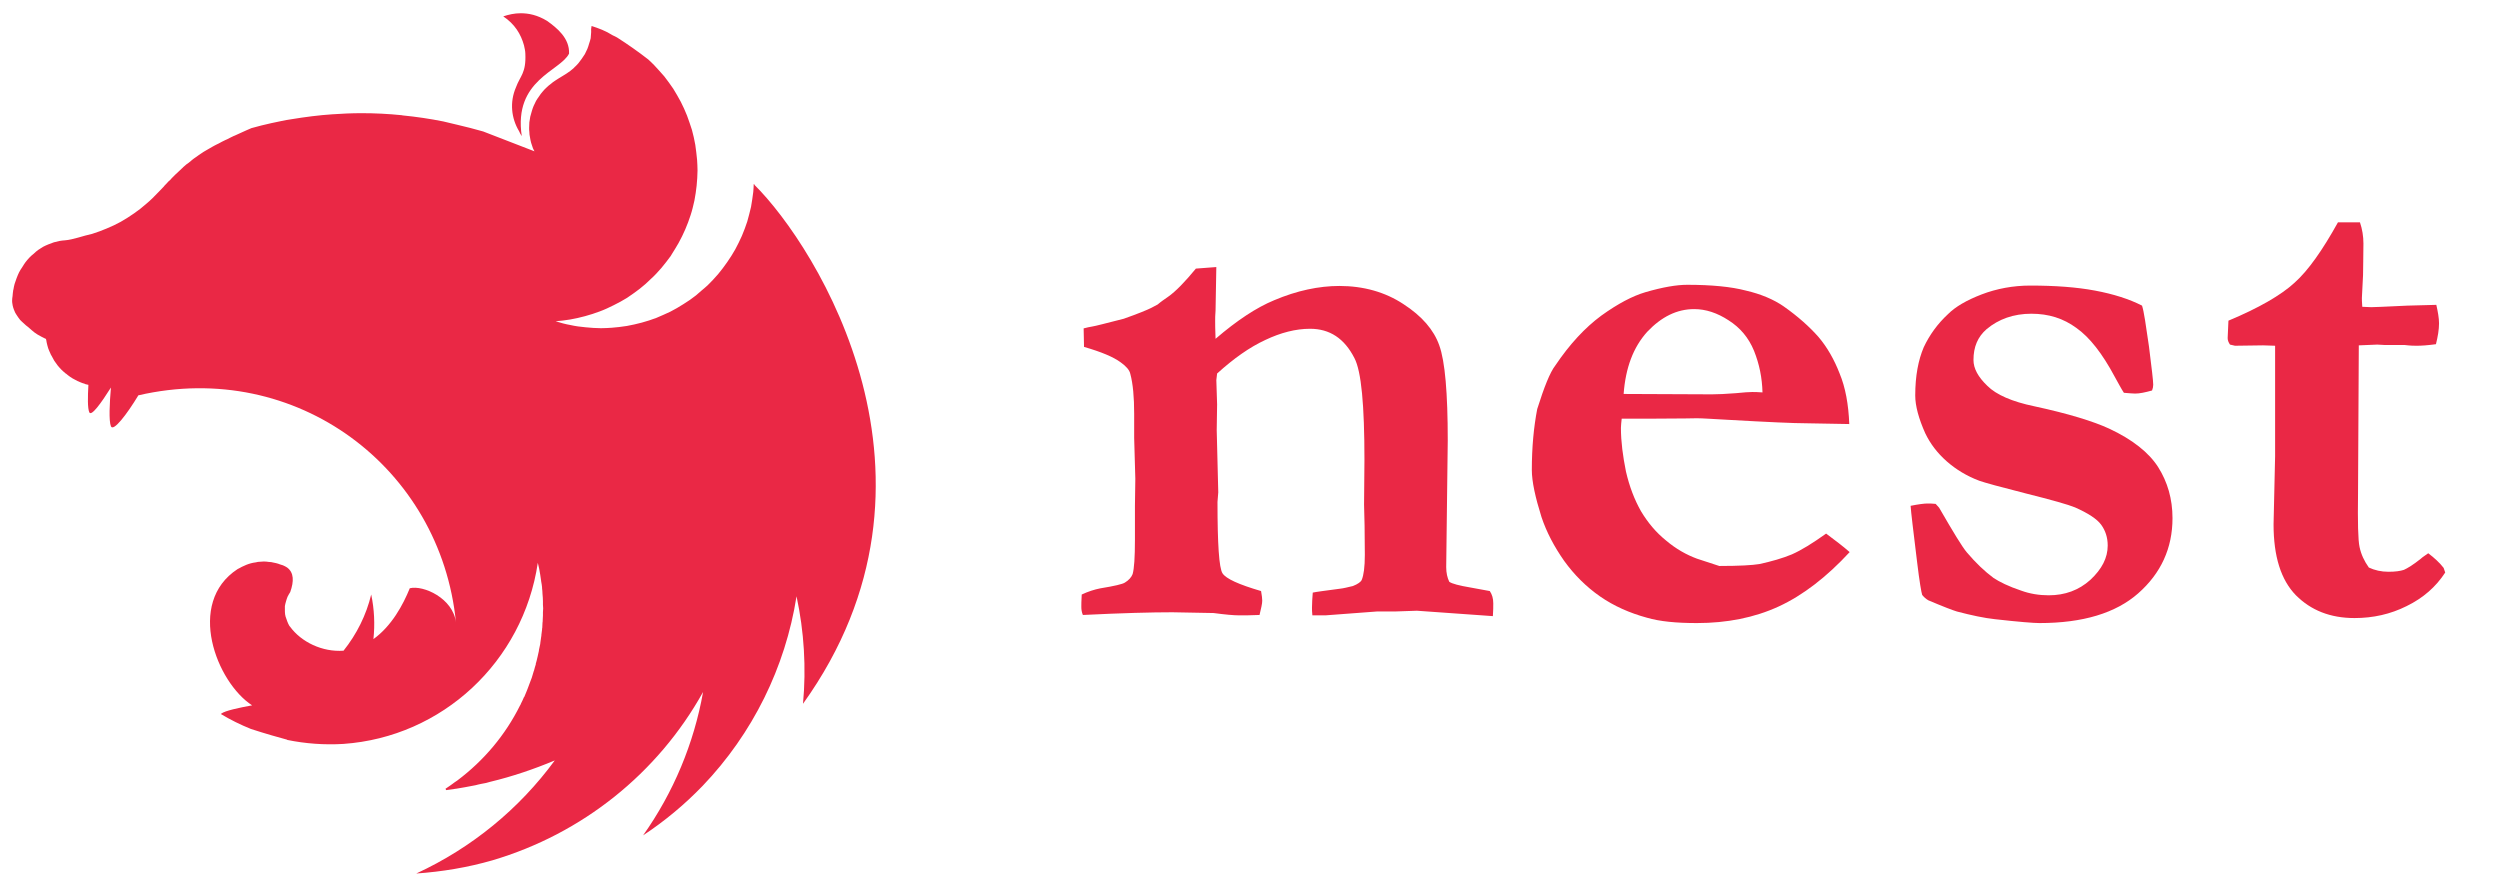
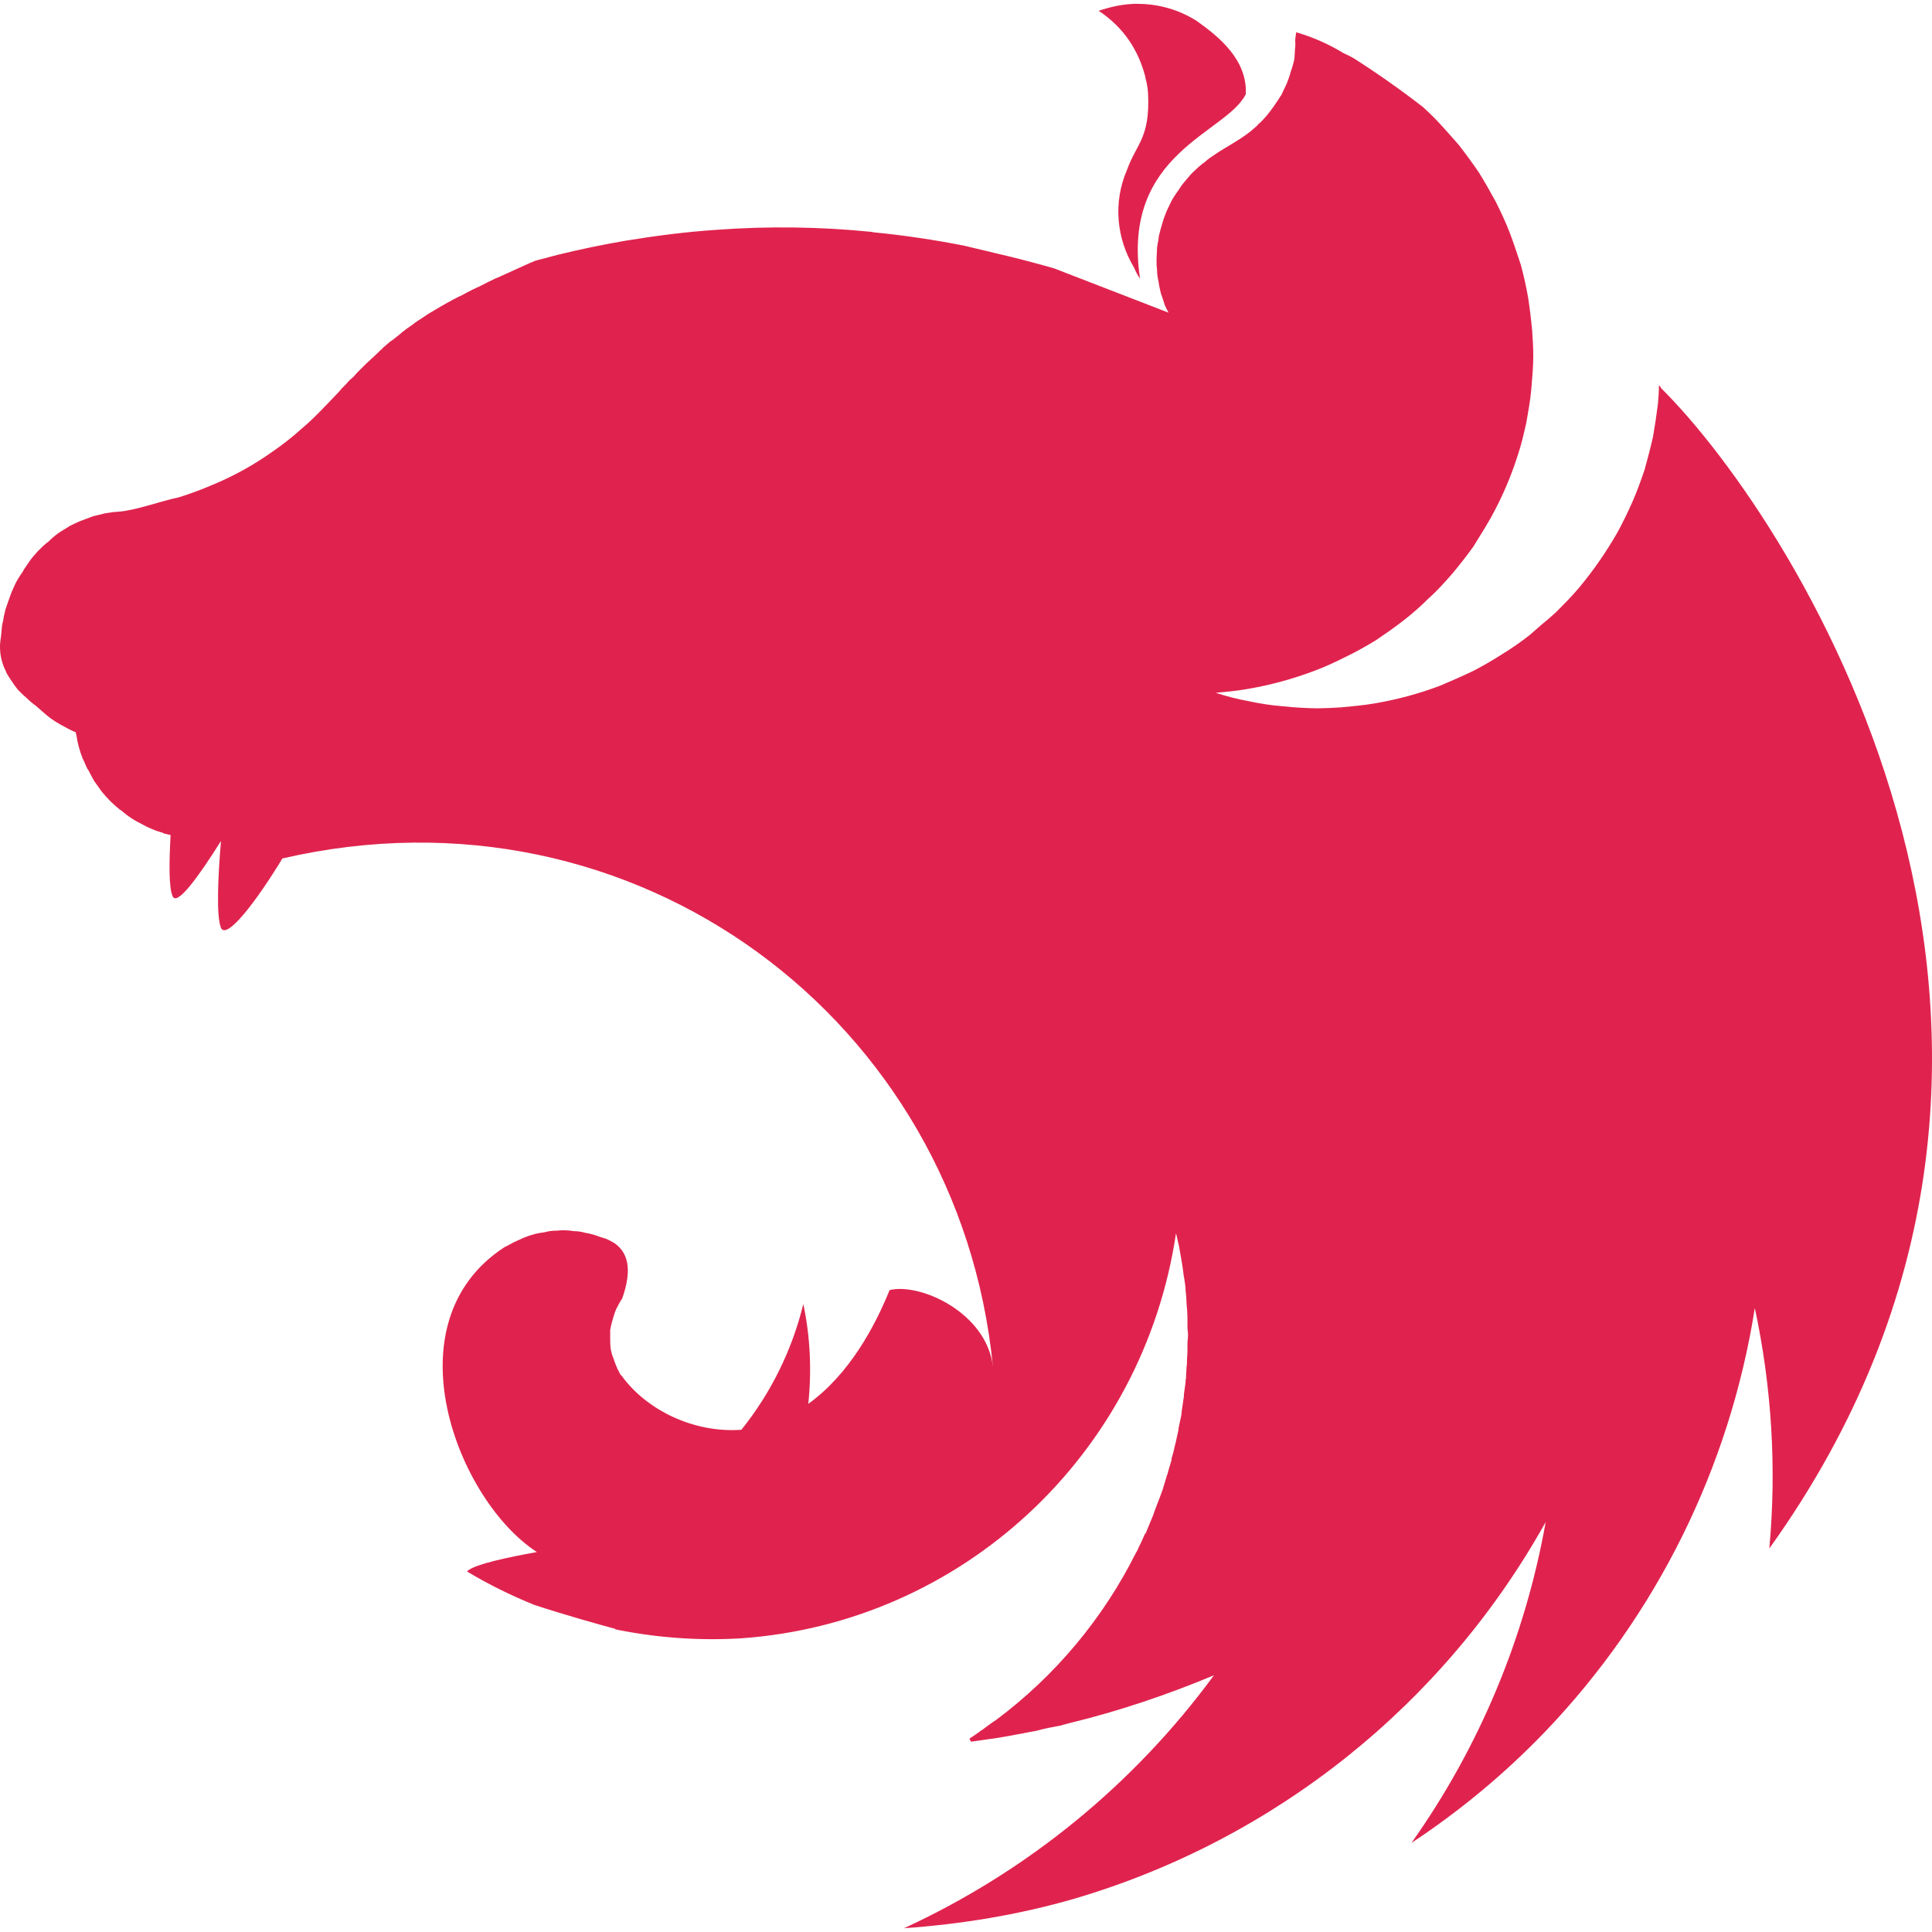
- <svg xmlns="http://www.w3.org/2000/svg" height="800" viewBox="0 0 595.312 211.667" width="2250">
-   <g fill="#ea2845" transform="translate(-25.4 -64.69581)">
-     <path d="m149.38 67.851c-1.487 0-2.868.319-4.142.744 2.709 1.806 4.196 4.196 4.939 6.904.053.372.159.637.213 1.009.053.319.106.637.106.956.213 4.674-1.222 5.258-2.231 8.019-1.54 3.558-1.115 7.382.744 10.462.159.372.372.797.637 1.168-2.018-13.437 9.188-15.455 11.259-19.65.159-3.665-2.868-6.108-5.258-7.807-2.284-1.381-4.355-1.806-6.267-1.806zm16.889 3.027c-.213 1.222-.053.903-.106 1.54-.053.425-.053.956-.106 1.381-.106.425-.213.85-.372 1.275-.106.425-.266.85-.425 1.275-.213.425-.372.797-.584 1.222-.159.213-.266.425-.425.637-.106.159-.213.319-.319.478-.266.372-.531.744-.797 1.062-.319.319-.584.69-.956.956v.053c-.319.266-.637.584-1.009.85-1.115.85-2.39 1.487-3.558 2.284-.372.266-.744.478-1.062.797-.372.266-.69.531-1.009.85-.372.319-.637.637-.956 1.009-.266.319-.584.69-.797 1.062-.266.372-.531.744-.744 1.115-.213.425-.372.797-.584 1.222-.159.425-.319.797-.425 1.222-.159.478-.266.903-.372 1.328-.053.213-.053.478-.106.69-.053.213-.053.425-.106.637 0 .425-.053.903-.053 1.328 0 .319 0 .637.053.956 0 .425.053.85.159 1.328.053.425.159.85.266 1.275.159.425.266.85.425 1.275.106.266.266.531.372.744l-12.215-4.727c-2.071-.584-4.089-1.115-6.161-1.593-1.115-.266-2.231-.531-3.346-.797-3.187-.637-6.426-1.115-9.666-1.434-.106 0-.159-.053-.266-.053-3.187-.319-6.32-.478-9.507-.478-2.337 0-4.674.106-6.957.266-3.24.213-6.479.637-9.719 1.168-.797.106-1.593.266-2.39.425-1.646.319-3.24.69-4.78 1.062-.797.213-1.593.425-2.39.637-.797.319-1.54.69-2.284 1.009-.584.266-1.168.531-1.753.797-.106.053-.213.053-.266.106-.531.266-1.009.478-1.487.744-.159.053-.266.106-.372.159-.584.266-1.168.584-1.646.85-.372.159-.744.372-1.062.531-.159.106-.372.213-.478.266-.478.266-.956.531-1.381.797-.478.266-.903.531-1.275.797-.372.266-.744.478-1.062.744-.053.053-.106.053-.159.106-.319.213-.69.478-1.009.744 0 0-.053.053-.106.106-.266.213-.531.425-.797.637-.106.053-.213.159-.319.213-.266.213-.531.478-.797.69-.053.106-.159.159-.213.213-.319.319-.637.584-.956.903-.053 0-.053.053-.106.106-.319.266-.637.584-.956.903-.053.053-.053.106-.106.106-.266.266-.531.531-.797.85-.106.106-.266.213-.372.319-.266.319-.584.637-.903.956-.053.106-.159.159-.213.266-.425.425-.797.85-1.222 1.275-.053.053-.106.106-.159.159-.85.903-1.753 1.806-2.709 2.602-.956.85-1.965 1.646-2.974 2.337-1.062.744-2.071 1.381-3.187 2.018-1.062.584-2.177 1.115-3.346 1.593-1.115.478-2.284.903-3.452 1.275-2.231.478-4.514 1.381-6.479 1.54-.425 0-.903.106-1.328.159-.478.106-.903.213-1.328.319-.425.159-.85.319-1.275.478-.425.159-.85.372-1.275.584-.372.266-.797.478-1.168.744-.372.266-.744.584-1.062.903-.372.266-.744.637-1.062.956-.319.372-.637.69-.903 1.062-.266.425-.584.797-.797 1.222-.266.372-.531.797-.744 1.221-.213.478-.425.903-.584 1.381-.159.425-.319.903-.478 1.381-.106.425-.213.85-.266 1.275 0 .053-.053.106-.053.159-.106.478-.106 1.115-.159 1.434-.053.372-.106.69-.106 1.062 0 .213 0 .478.053.69.053.372.106.69.213 1.009.106.319.213.637.372.956v.053c.159.319.372.637.584.956.213.319.425.637.69.956.266.266.584.584.903.85.319.319.637.584 1.009.85 1.275 1.115 1.593 1.487 3.24 2.337.266.159.531.266.85.425.053 0 .106.053.159.053 0 .106 0 .159.053.266.053.425.159.85.266 1.275.106.478.266.903.425 1.275.159.319.266.637.425.956.053.106.106.213.159.266.213.425.425.797.637 1.168.266.372.531.744.797 1.115.266.319.584.69.903 1.009.319.319.637.584 1.009.903 0 0 .053.053.106.053.319.266.637.531.956.744.372.266.744.478 1.168.69.372.213.797.425 1.222.584.319.159.69.266 1.062.372.053.053.106.053.213.106.213.053.478.106.69.159-.159 2.868-.213 5.576.213 6.532.478 1.062 2.815-2.177 5.152-5.895-.319 3.665-.531 7.966 0 9.241.584 1.328 3.771-2.815 6.532-7.382 37.654-8.71 72.016 17.314 75.627 54.065-.69-5.736-7.754-8.922-10.994-8.126-1.593 3.93-4.302 8.975-8.657 12.109.372-3.505.213-7.117-.531-10.622-1.168 4.886-3.452 9.453-6.586 13.383-5.045.372-10.091-2.071-12.746-5.736-.213-.159-.266-.478-.425-.69-.159-.372-.319-.744-.425-1.115-.159-.372-.266-.744-.319-1.115-.053-.372-.053-.744-.053-1.168 0-.266 0-.531 0-.797.053-.372.159-.744.266-1.115.106-.372.213-.744.372-1.115.213-.372.372-.744.637-1.115.903-2.549.903-4.62-.744-5.842-.319-.213-.637-.372-1.009-.531-.213-.053-.478-.159-.69-.213-.159-.053-.266-.106-.425-.159-.372-.106-.744-.213-1.115-.266-.372-.106-.744-.159-1.115-.159-.372-.053-.797-.106-1.168-.106-.266 0-.531.053-.797.053-.425 0-.797.053-1.168.159-.372.053-.744.106-1.115.212-.372.106-.744.213-1.115.372-.372.159-.69.319-1.062.478-.319.159-.637.372-1.009.531-12.374 8.073-4.992 26.979 3.452 32.45-3.187.584-6.426 1.275-7.329 1.965-.053.053-.106.106-.106.106 2.284 1.381 4.674 2.549 7.17 3.558 3.399 1.115 7.01 2.124 8.604 2.549v.053c4.408.903 8.869 1.222 13.383.956 23.527-1.646 42.806-19.544 46.311-43.125.106.478.213.903.319 1.381.159.956.372 1.965.478 2.974v.053c.106.478.159.956.213 1.381v.213c.053.478.106.956.106 1.381.053.584.106 1.168.106 1.753v.85c0 .266.053.584.053.85 0 .319-.053.637-.053.956v.744c0 .372-.053.69-.053 1.062 0 .212 0 .425-.053.69 0 .372-.053.744-.053 1.168-.053.159-.053.319-.053.478-.053.425-.106.797-.159 1.222 0 .159 0 .319-.053.478-.053.531-.159 1.009-.212 1.54v.053.053c-.106.478-.213 1.009-.319 1.487v.159c-.106.478-.213.956-.319 1.434 0 .053-.053.159-.053.213-.106.478-.213.956-.372 1.434v.159c-.159.531-.319 1.009-.425 1.487-.053.053-.053.106-.053.106-.159.531-.319 1.062-.478 1.593-.213.531-.372 1.009-.584 1.54-.213.531-.372 1.062-.584 1.54-.213.531-.425 1.009-.637 1.54h-.053c-.213.478-.425 1.009-.69 1.487-.053.159-.106.266-.159.372-.053.053-.053.106-.106.159-3.452 6.957-8.551 13.065-14.924 17.845-.425.266-.85.584-1.275.903-.106.106-.266.159-.372.266-.372.266-.744.531-1.168.797l.159.319h.053c.744-.106 1.487-.213 2.231-.319h.053c1.381-.213 2.762-.478 4.143-.744.372-.053.797-.159 1.168-.266.266-.053.478-.106.744-.159.372-.053.744-.159 1.115-.212.319-.106.637-.159.956-.266 5.311-1.275 10.462-3.027 15.402-5.098-8.444 11.525-19.757 20.819-32.981 26.926 6.108-.425 12.215-1.434 18.11-3.133 21.403-6.32 39.407-20.713 50.188-40.097-2.177 12.268-7.064 23.952-14.286 34.149 5.152-3.399 9.878-7.329 14.18-11.79 11.896-12.428 19.703-28.201 22.359-45.143 1.806 8.391 2.337 17.048 1.54 25.599 38.345-53.481 3.187-108.927-11.525-123.532-.053-.106-.106-.159-.106-.266-.053.053-.053.053-.053.106 0-.053 0-.053-.053-.106 0 .637-.053 1.275-.106 1.912-.159 1.222-.319 2.39-.531 3.558-.266 1.168-.584 2.337-.903 3.505-.372 1.115-.797 2.284-1.275 3.399-.478 1.062-1.009 2.177-1.593 3.24-.584 1.009-1.222 2.071-1.912 3.027-.69 1.009-1.434 1.965-2.177 2.868-.797.956-1.646 1.806-2.496 2.655-.531.478-1.009.903-1.54 1.328-.425.372-.797.69-1.222 1.062-.956.744-1.912 1.434-2.974 2.071-1.009.637-2.071 1.275-3.133 1.806-1.115.531-2.231 1.009-3.346 1.487-1.115.425-2.284.797-3.452 1.115-1.168.319-2.39.584-3.558.797-1.221.213-2.443.319-3.611.425-.85.053-1.699.106-2.549.106-1.222 0-2.443-.106-3.611-.213-1.222-.106-2.443-.266-3.611-.531-1.222-.213-2.39-.531-3.558-.903h-.053c1.168-.106 2.337-.213 3.505-.425 1.221-.213 2.39-.478 3.558-.797 1.168-.319 2.337-.69 3.452-1.115 1.168-.425 2.284-.956 3.346-1.487 1.115-.531 2.124-1.115 3.187-1.753 1.009-.69 2.018-1.381 2.974-2.124.956-.744 1.859-1.54 2.709-2.39.903-.797 1.699-1.7 2.496-2.602.797-.956 1.54-1.912 2.231-2.868.106-.159.213-.372.319-.531.531-.85 1.062-1.699 1.54-2.549.584-1.062 1.115-2.124 1.593-3.24.478-1.115.903-2.231 1.275-3.399.372-1.115.637-2.284.903-3.452.213-1.222.425-2.39.531-3.558.106-1.222.213-2.443.213-3.611 0-.85-.053-1.699-.106-2.549-.106-1.222-.266-2.39-.425-3.558-.213-1.222-.478-2.39-.797-3.558-.372-1.115-.744-2.284-1.168-3.399-.425-1.115-.956-2.231-1.487-3.293-.584-1.062-1.168-2.124-1.806-3.133-.69-1.009-1.381-1.965-2.124-2.921-.797-.903-1.593-1.806-2.443-2.709-.425-.425-.903-.903-1.381-1.328-2.39-1.859-4.886-3.611-7.382-5.205-.372-.213-.69-.372-1.062-.531-1.753-1.115-3.399-1.699-5.045-2.231z" fill-rule="evenodd" />
-     <path d="m282.982 206.268c1.561-.735 3.031-1.194 4.409-1.47 3.398-.551 5.327-1.01 5.878-1.378.918-.551 1.561-1.286 1.837-2.021.368-1.286.551-3.949.551-8.174v-7.991l.092-6.521-.276-9.736v-5.786c0-3.858-.276-7.072-.918-9.46-.184-.918-1.01-1.837-2.296-2.755-1.745-1.286-4.592-2.48-8.726-3.674l-.092-4.409c.735-.184 1.47-.368 2.113-.459.643-.092 3.123-.735 7.44-1.837 3.398-1.194 5.603-2.112 6.521-2.572.368-.184.827-.459 1.561-.827.735-.643 1.561-1.194 2.48-1.837 1.837-1.286 4.041-3.582 6.613-6.705l4.868-.368-.184 10.379c-.092 1.01-.092 1.837-.092 2.48 0 .551 0 1.929.092 4.225 5.143-4.409 9.736-7.44 13.961-9.185 5.419-2.296 10.654-3.398 15.522-3.398 5.786 0 10.93 1.47 15.247 4.317 4.409 2.847 7.256 6.154 8.542 9.828 1.378 3.766 2.021 11.389 2.021 22.686l-.368 30.126c0 1.378.276 2.572.735 3.49.643.459 2.388.918 5.144 1.378l4.501.827c.551.827.827 1.745.827 2.939 0 .735 0 1.745-.092 3.031l-18.094-1.286-5.327.184h-4.225l-12.216.918h-3.123c-.092-.827-.092-1.378-.092-1.837 0-1.102.092-2.296.184-3.582.827-.184 3.031-.459 6.429-.918.918-.092 1.929-.368 3.123-.643 1.194-.459 1.929-1.01 2.113-1.47.459-1.102.735-3.031.735-5.97 0-5.235-.092-9.185-.184-11.94l.092-10.654c0-13.042-.735-21.125-2.388-24.248-2.388-4.684-5.878-6.98-10.562-6.98-3.398 0-6.98.918-10.654 2.664-3.766 1.745-7.531 4.409-11.481 7.991l-.184 1.561.184 5.786-.092 6.154.368 14.787-.184 2.296c0 10.011.368 15.706 1.194 16.992.827 1.286 3.858 2.664 9.185 4.225.184 1.01.276 1.837.276 2.296 0 .735-.276 1.837-.643 3.398-1.929.092-3.582.092-4.868.092-1.286 0-3.307-.184-6.062-.551l-9.828-.183c-4.96 0-12.032.184-21.309.643-.276-.643-.368-1.286-.368-1.929 0-.459 0-1.47.092-2.939z" />
-     <path d="m391.454 162.089c1.653-5.235 3.031-8.725 4.317-10.379 3.398-5.052 7.072-9.001 10.93-11.848 3.949-2.847 7.44-4.684 10.562-5.603 4.133-1.194 7.348-1.745 9.92-1.745 5.786 0 10.471.459 13.961 1.378 3.582.827 6.613 2.113 9.001 3.766 3.398 2.388 6.154 4.868 8.266 7.256 2.112 2.48 3.766 5.419 5.052 8.726 1.378 3.306 2.113 7.348 2.296 12.032l-10.287-.184c-2.847 0-9.001-.276-18.645-.827-3.582-.184-5.97-.368-7.348-.368-.459 0-3.766.092-9.92.092h-7.991c-.092.918-.184 1.653-.184 2.204 0 3.307.459 6.705 1.194 10.379.827 3.582 2.021 6.705 3.582 9.46 1.653 2.755 3.582 5.052 5.97 6.98 2.388 2.021 4.868 3.398 7.348 4.317l5.327 1.745c4.776 0 7.899-.184 9.552-.459 2.939-.643 5.511-1.378 7.715-2.296 2.296-1.01 4.96-2.664 8.174-4.96 2.204 1.653 4.041 3.031 5.603 4.409-5.419 5.878-11.114 10.287-16.9 12.951-5.786 2.664-12.308 3.949-19.472 3.949-4.868 0-8.817-.368-11.94-1.286-4.041-1.102-7.807-2.755-11.114-5.052-3.306-2.296-6.154-5.143-8.542-8.45-2.388-3.398-4.225-6.889-5.419-10.471-1.47-4.684-2.296-8.45-2.296-11.205 0-5.419.459-10.195 1.286-14.512zm53.639-3.949c-.092-3.49-.735-6.705-2.021-9.92-1.286-3.123-3.307-5.511-6.062-7.256-2.664-1.745-5.419-2.664-8.174-2.664-4.133 0-7.807 1.837-11.205 5.419-3.307 3.674-5.143 8.542-5.603 14.787l21.033.092c1.378 0 3.307-.092 5.695-.276 1.837-.184 3.123-.276 3.858-.276.551 0 1.378 0 2.48.092z" />
-     <path d="m480.363 185.143c1.837-.368 3.215-.551 4.041-.551.459 0 1.102 0 1.929.092l.827.918c3.398 5.878 5.511 9.368 6.613 10.654 2.112 2.48 4.225 4.501 6.338 6.062 1.378.919 3.582 2.021 6.613 3.031 2.021.735 4.225 1.102 6.521 1.102 3.858 0 7.164-1.194 9.92-3.674 2.755-2.572 4.133-5.235 4.133-8.174 0-1.929-.551-3.582-1.561-4.96-1.01-1.378-3.123-2.755-6.246-4.133-1.561-.643-5.419-1.745-11.665-3.307-6.154-1.561-9.828-2.572-11.114-3.031-2.939-1.102-5.511-2.664-7.715-4.592-2.296-2.021-3.949-4.225-5.143-6.705-1.561-3.49-2.388-6.521-2.388-9.001 0-4.684.735-8.45 2.021-11.481 1.378-2.939 3.307-5.603 5.786-7.899 1.745-1.745 4.409-3.307 7.991-4.684 3.582-1.378 7.531-2.113 11.573-2.113 5.878 0 11.022.368 15.43 1.194 4.409.827 8.174 2.021 11.205 3.582.459 1.378.918 4.684 1.653 9.736.643 5.144 1.01 8.174 1.01 9.093 0 .459-.092.918-.276 1.378-1.653.459-2.939.735-4.041.735-.551 0-1.47-.092-2.664-.184-.551-.827-1.286-2.204-2.204-3.858-2.939-5.511-5.97-9.368-9.093-11.573-3.123-2.296-6.613-3.398-10.746-3.398-4.225 0-7.807 1.286-10.654 3.674-2.112 1.837-3.123 4.225-3.123 7.348 0 2.021 1.102 4.041 3.307 6.154 2.112 2.112 5.878 3.766 11.205 4.868 8.083 1.745 14.053 3.582 17.818 5.327 5.511 2.572 9.46 5.695 11.665 9.185 2.204 3.49 3.398 7.532 3.398 12.124 0 7.164-2.755 13.134-8.174 17.91-5.327 4.684-13.134 7.072-23.513 7.072-1.286 0-4.868-.276-10.562-.918-2.572-.276-5.603-.918-9.093-1.837-.918-.276-3.123-1.102-6.797-2.664-.643-.368-1.102-.827-1.47-1.286-.184-.551-.643-3.123-1.194-7.715-.918-7.532-1.47-12.032-1.561-13.502z" />
-     <path d="m556.045 141.056c7.256-3.031 12.491-6.062 15.706-9.001 3.307-2.939 6.705-7.807 10.379-14.42h5.235c.551 1.653.827 3.307.827 5.052 0 3.215-.092 5.695-.092 7.532l-.276 5.419c0 .276 0 1.01.092 2.112l2.112.092c.276 0 3.215-.092 8.634-.368.459 0 2.755-.092 6.889-.184.368 1.653.643 3.123.643 4.409 0 1.47-.276 3.123-.735 4.96-2.021.276-3.49.368-4.592.368-.459 0-1.47 0-2.939-.184h-4.776l-1.653-.092-4.409.184-.184 35.269c-.092 6.797 0 11.114.368 12.767.368 1.745 1.102 3.306 2.204 4.868 1.378.643 2.939 1.01 4.684 1.01 1.653 0 2.847-.184 3.674-.459.827-.368 2.204-1.194 4.041-2.664.367-.368 1.01-.735 1.745-1.286 1.47 1.102 2.755 2.296 3.674 3.49l.368 1.102c-2.204 3.398-5.235 6.062-9.185 7.991-3.858 1.929-7.991 2.847-12.399 2.847-5.786 0-10.379-1.837-13.961-5.419-3.582-3.674-5.327-9.277-5.327-16.9l.368-16.165v-26.36l-2.847-.092-6.705.092-1.194-.276c-.368-.551-.551-1.01-.551-1.561 0-.368.092-1.745.184-4.133z" />
-   </g>
+ <svg xmlns="http://www.w3.org/2000/svg" fill="#E0234E" role="img" viewBox="0 0 24 24">
+   <path d="M14.131.047c-.173 0-.334.037-.483.087.316.21.49.49.576.806.007.043.019.074.025.117a.681.681 0 0 1 .013.112c.024.545-.143.614-.26.936-.18.415-.13.861.086 1.22a.74.74 0 0 0 .074.137c-.235-1.568 1.073-1.803 1.314-2.293.019-.428-.334-.713-.613-.911a1.37 1.37 0 0 0-.732-.21zM16.102.4c-.024.143-.006.106-.012.18-.006.05-.006.112-.012.161-.013.05-.025.1-.044.149-.012.05-.03.1-.05.149l-.067.142c-.02.025-.031.05-.05.075l-.037.055a2.152 2.152 0 0 1-.093.124c-.037.038-.068.081-.112.112v.006c-.037.031-.074.068-.118.1-.13.099-.278.173-.415.266-.043.03-.087.056-.124.093a.906.906 0 0 0-.118.099c-.043.037-.074.074-.111.118-.031.037-.068.08-.093.124a1.582 1.582 0 0 0-.087.13c-.025.05-.043.093-.068.142-.019.05-.037.093-.05.143a2.007 2.007 0 0 0-.043.155c-.006.025-.006.056-.012.08-.007.025-.007.05-.013.075 0 .05-.006.105-.006.155 0 .037 0 .074.006.111 0 .05.006.1.019.155.006.05.018.1.03.15.02.049.032.098.05.148.013.03.031.062.044.087l-1.426-.552c-.241-.068-.477-.13-.719-.186l-.39-.093c-.372-.074-.75-.13-1.128-.167-.013 0-.019-.006-.031-.006A11.082 11.082 0 0 0 8.9 2.855c-.378.025-.756.074-1.134.136a12.45 12.45 0 0 0-.837.174l-.279.074c-.092.037-.18.08-.266.118l-.205.093c-.012.006-.024.006-.03.012-.063.031-.118.056-.174.087a2.738 2.738 0 0 0-.236.118c-.043.018-.086.043-.124.062a.559.559 0 0 1-.055.03c-.056.032-.112.063-.162.094a1.56 1.56 0 0 0-.148.093c-.044.03-.087.055-.124.086-.006.007-.013.007-.019.013-.037.025-.08.056-.118.087l-.012.012-.093.074c-.012.007-.025.019-.037.025-.031.025-.062.056-.093.08-.006.013-.019.02-.025.025-.037.038-.074.069-.111.106-.007 0-.007.006-.013.012a1.742 1.742 0 0 0-.111.106c-.007.006-.007.012-.013.012a1.454 1.454 0 0 0-.093.1c-.012.012-.03.024-.043.036a1.374 1.374 0 0 1-.106.112c-.006.012-.018.019-.024.03-.05.05-.093.1-.143.15l-.018.018c-.1.106-.205.211-.317.304-.111.1-.229.192-.347.273a3.777 3.777 0 0 1-.762.421c-.13.056-.267.106-.403.149-.26.056-.527.161-.756.18-.05 0-.105.012-.155.018l-.155.037-.149.056c-.05.019-.099.044-.148.068-.044.031-.093.056-.137.087a1.011 1.011 0 0 0-.124.106c-.043.03-.087.074-.124.111-.037.043-.074.08-.105.124-.031.05-.068.093-.093.143a1.092 1.092 0 0 0-.087.142c-.025.056-.05.106-.068.161-.019.05-.037.106-.056.161-.012.05-.025.1-.03.15 0 .005-.007.012-.007.018-.012.056-.012.13-.019.167C.006 7.95 0 7.986 0 8.03a.657.657 0 0 0 .074.31v.006c.019.037.044.075.069.112.024.037.05.074.08.111.031.031.068.069.106.1a.906.906 0 0 0 .117.099c.149.13.186.173.378.272.031.019.062.031.1.05.006 0 .012.006.018.006 0 .013 0 .019.006.031a1.272 1.272 0 0 0 .08.298c.02.037.032.074.05.111.007.013.013.025.02.031.024.05.049.093.073.137l.093.13c.031.037.069.08.106.118.037.037.074.068.118.105 0 0 .006.006.012.006.037.031.074.062.112.087a.986.986 0 0 0 .136.08c.043.025.093.05.142.069a.73.73 0 0 0 .124.043c.007.006.013.006.025.012.025.007.056.013.08.019-.018.335-.024.65.026.762.055.124.328-.254.6-.688-.036.428-.061.93 0 1.079.069.155.44-.329.763-.862 4.395-1.016 8.405 2.02 8.826 6.31-.08-.67-.905-1.041-1.283-.948-.186.458-.502 1.047-1.01 1.413.043-.41.025-.83-.062-1.24a4.009 4.009 0 0 1-.769 1.562c-.588.043-1.177-.242-1.487-.67-.025-.018-.031-.055-.05-.08-.018-.043-.037-.087-.05-.13a.515.515 0 0 1-.037-.13c-.006-.044-.006-.087-.006-.137v-.093a.992.992 0 0 1 .031-.13c.013-.043.025-.086.044-.13.024-.043.043-.087.074-.13.105-.298.105-.54-.087-.682a.706.706 0 0 0-.118-.062c-.024-.006-.055-.018-.08-.025l-.05-.018a.847.847 0 0 0-.13-.031.472.472 0 0 0-.13-.019 1.01 1.01 0 0 0-.136-.012c-.031 0-.062.006-.093.006a.484.484 0 0 0-.137.019c-.043.006-.086.012-.13.024a1.068 1.068 0 0 0-.13.044c-.043.018-.08.037-.124.056-.037.018-.074.043-.118.062-1.444.942-.582 3.148.403 3.787-.372.068-.75.148-.855.229l-.013.012c.267.161.546.298.837.416.397.13.818.247 1.004.297v.006a5.996 5.996 0 0 0 1.562.112c2.746-.192 4.996-2.281 5.405-5.033l.037.161c.019.112.043.23.056.347v.006c.012.056.018.112.025.162v.024c.006.056.012.112.012.162.006.068.012.136.012.204v.1c0 .03.007.067.007.098 0 .038-.007.075-.007.112v.087c0 .043-.006.08-.006.124 0 .025 0 .05-.006.08 0 .044-.006.087-.006.137-.006.018-.006.037-.006.055l-.02.143c0 .019 0 .037-.005.056-.007.062-.019.118-.025.18v.012l-.037.174v.018l-.037.167c0 .007-.007.02-.007.025a1.663 1.663 0 0 1-.043.168v.018c-.019.062-.037.118-.05.174-.006.006-.006.012-.006.012l-.056.186c-.024.062-.043.118-.068.18-.025.062-.043.124-.068.18-.025.062-.05.117-.074.18h-.007c-.024.055-.05.117-.08.173a.302.302 0 0 1-.019.043c-.006.006-.006.013-.012.019a5.867 5.867 0 0 1-1.742 2.082c-.05.031-.099.069-.149.106-.012.012-.03.018-.043.03a2.603 2.603 0 0 1-.136.094l.018.037h.007l.26-.037h.006c.161-.025.322-.056.483-.087.044-.006.093-.019.137-.031l.087-.019c.043-.006.086-.018.13-.024.037-.013.074-.02.111-.031.62-.15 1.221-.354 1.798-.595a9.926 9.926 0 0 1-3.85 3.142c.714-.05 1.426-.167 2.114-.366a9.903 9.903 0 0 0 5.857-4.68 9.893 9.893 0 0 1-1.667 3.986 9.758 9.758 0 0 0 1.655-1.376 9.824 9.824 0 0 0 2.61-5.268c.21.98.272 1.99.18 2.987 4.474-6.241.371-12.712-1.346-14.416-.006-.013-.012-.019-.012-.031-.006.006-.006.006-.006.012 0-.006 0-.006-.007-.012 0 .074-.006.148-.012.223a8.34 8.34 0 0 1-.062.415c-.03.136-.068.273-.105.41-.044.13-.093.266-.15.396a5.322 5.322 0 0 1-.185.378 4.735 4.735 0 0 1-.477.688c-.093.111-.192.21-.292.31a3.994 3.994 0 0 1-.18.155l-.142.124a3.459 3.459 0 0 1-.347.241 4.295 4.295 0 0 1-.366.211c-.13.062-.26.118-.39.174a4.364 4.364 0 0 1-.818.223c-.143.025-.285.037-.422.05a4.914 4.914 0 0 1-.297.012 4.66 4.66 0 0 1-.422-.025 3.137 3.137 0 0 1-.421-.062 3.136 3.136 0 0 1-.415-.105h-.007c.137-.013.273-.025.41-.05a4.493 4.493 0 0 0 .818-.223c.136-.05.266-.112.39-.174.13-.062.248-.13.372-.204.118-.08.235-.161.347-.248.112-.087.217-.18.316-.279.105-.093.198-.198.291-.304.093-.111.18-.223.26-.334.013-.019.026-.044.038-.062.062-.1.124-.199.18-.298a4.272 4.272 0 0 0 .334-.775c.044-.13.075-.266.106-.403.025-.142.05-.278.062-.415.012-.142.025-.285.025-.421 0-.1-.007-.199-.013-.298a6.726 6.726 0 0 0-.05-.415 4.493 4.493 0 0 0-.092-.415c-.044-.13-.087-.267-.137-.397-.05-.13-.111-.26-.173-.384-.069-.124-.137-.248-.211-.366a6.843 6.843 0 0 0-.248-.34c-.093-.106-.186-.212-.285-.317a3.878 3.878 0 0 0-.161-.155c-.28-.217-.57-.421-.862-.607a1.154 1.154 0 0 0-.124-.062 2.415 2.415 0 0 0-.589-.26Z" />
</svg>
